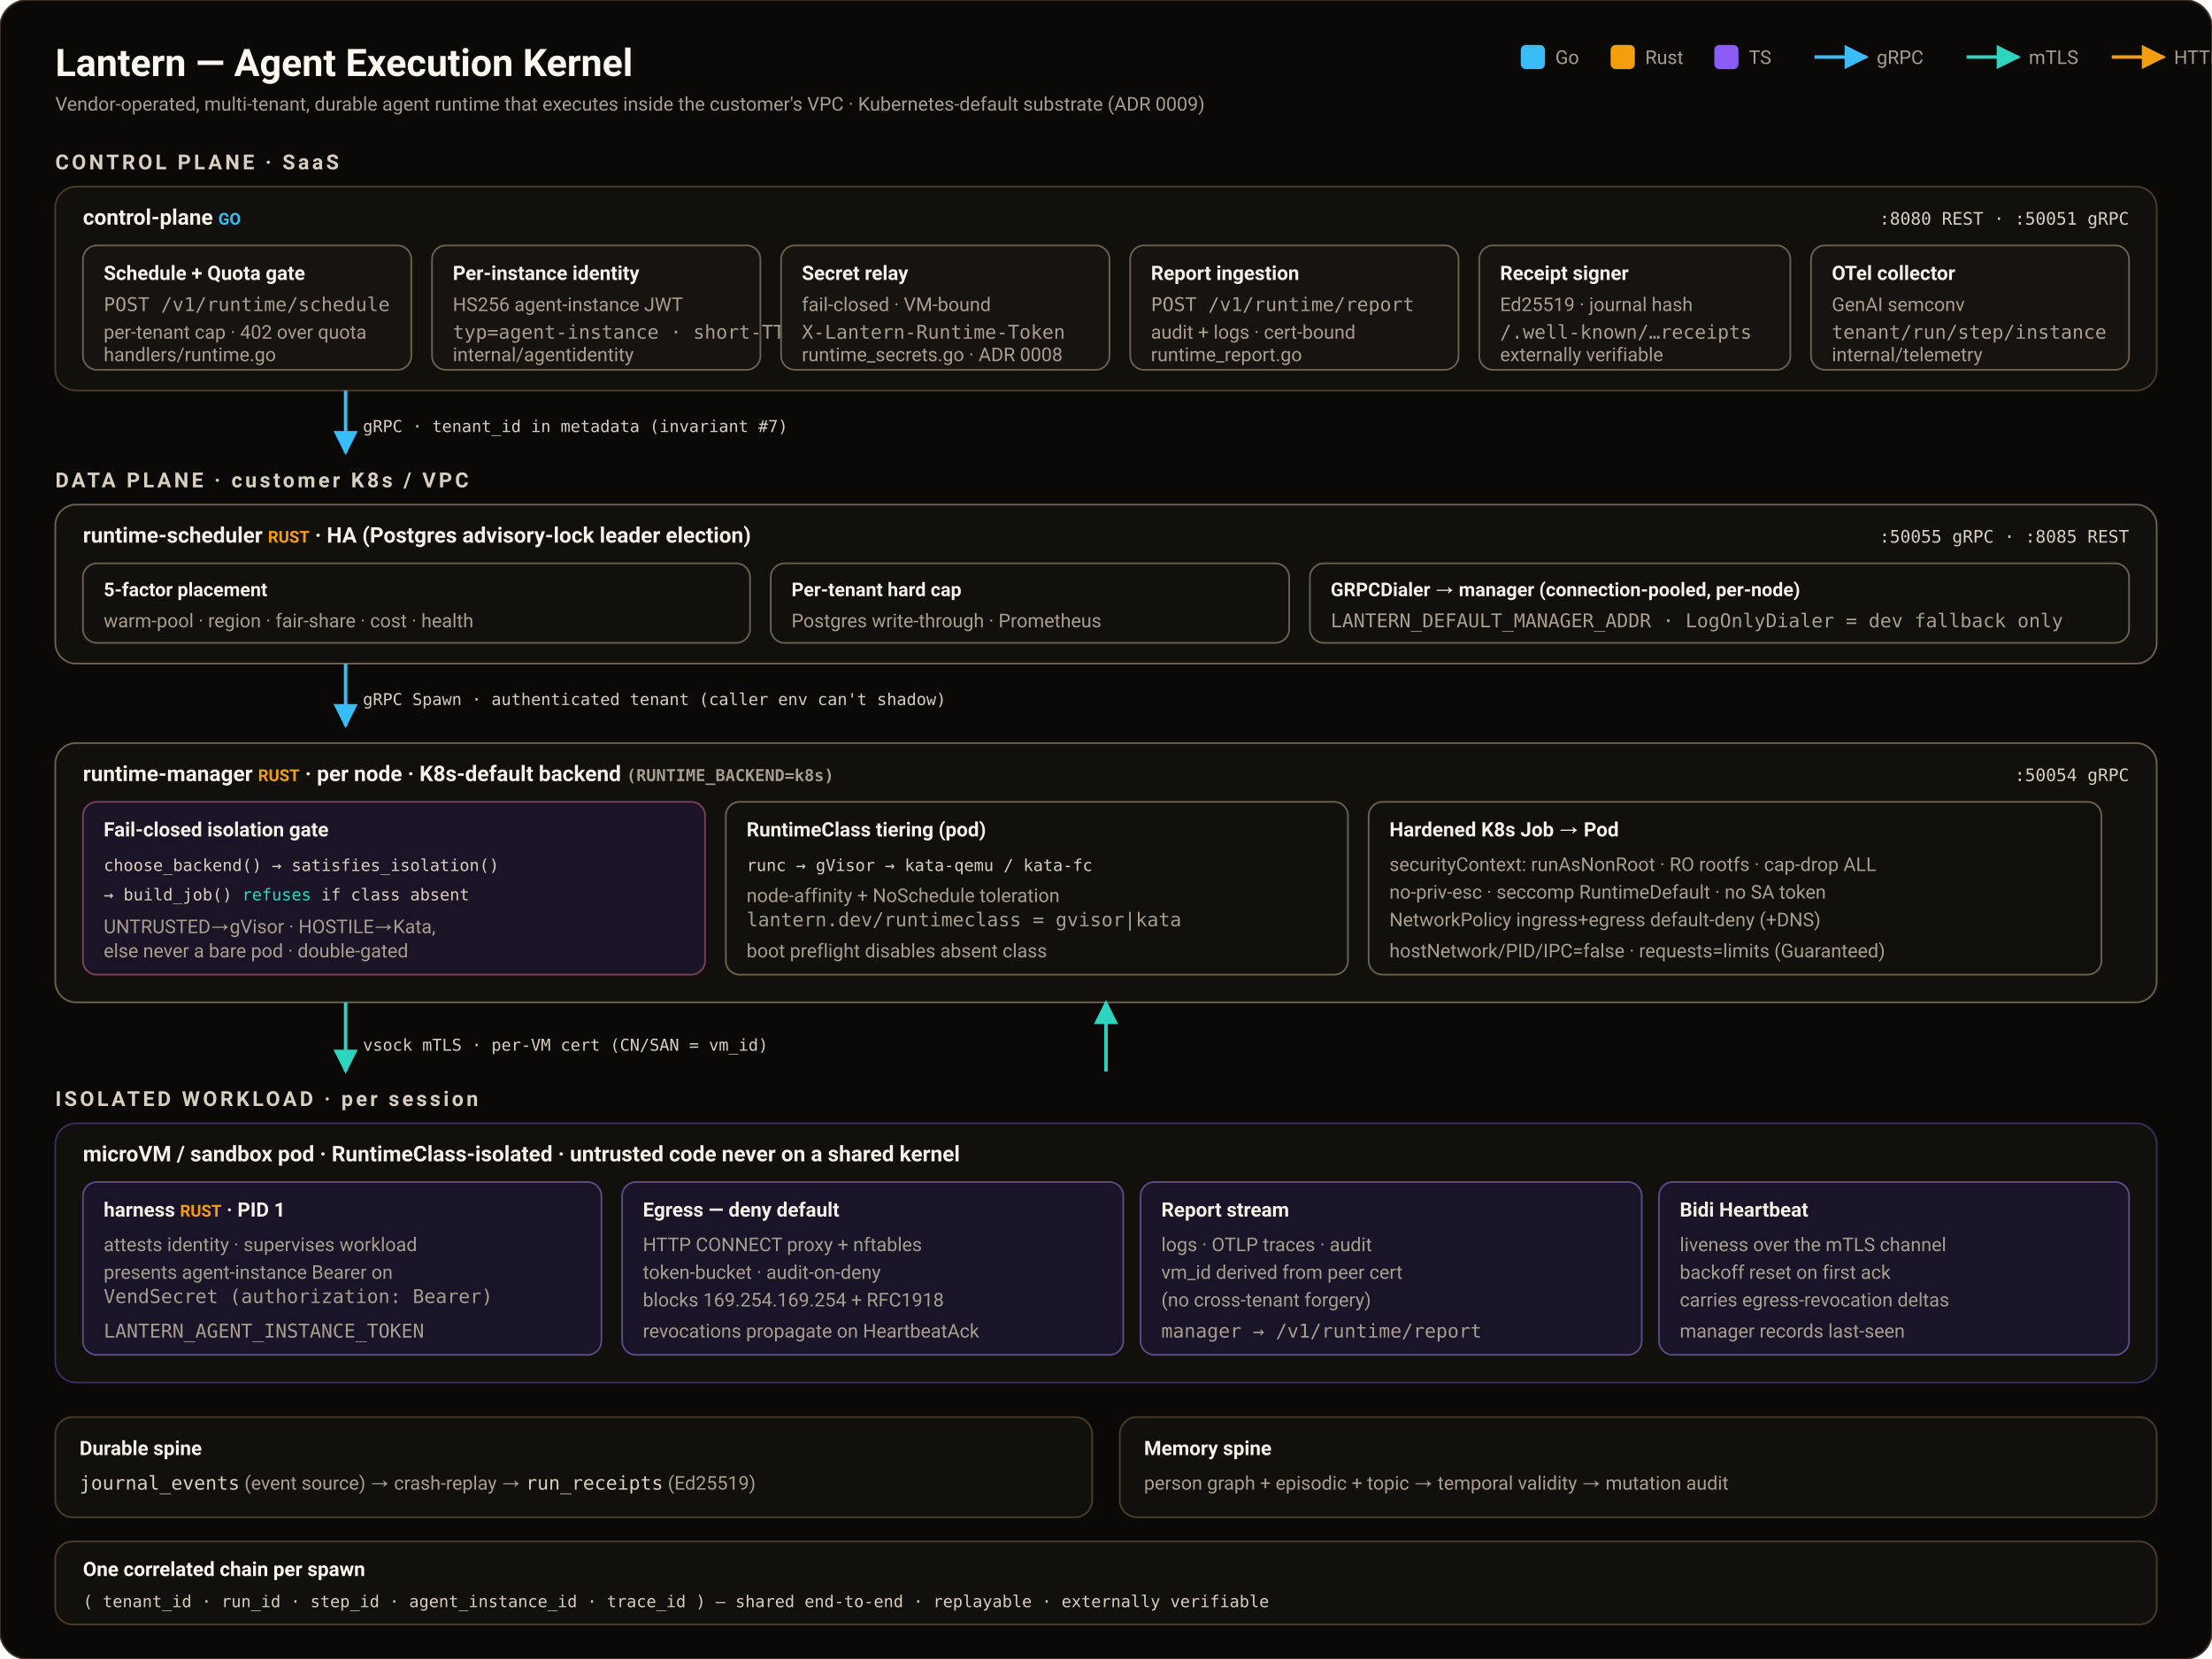
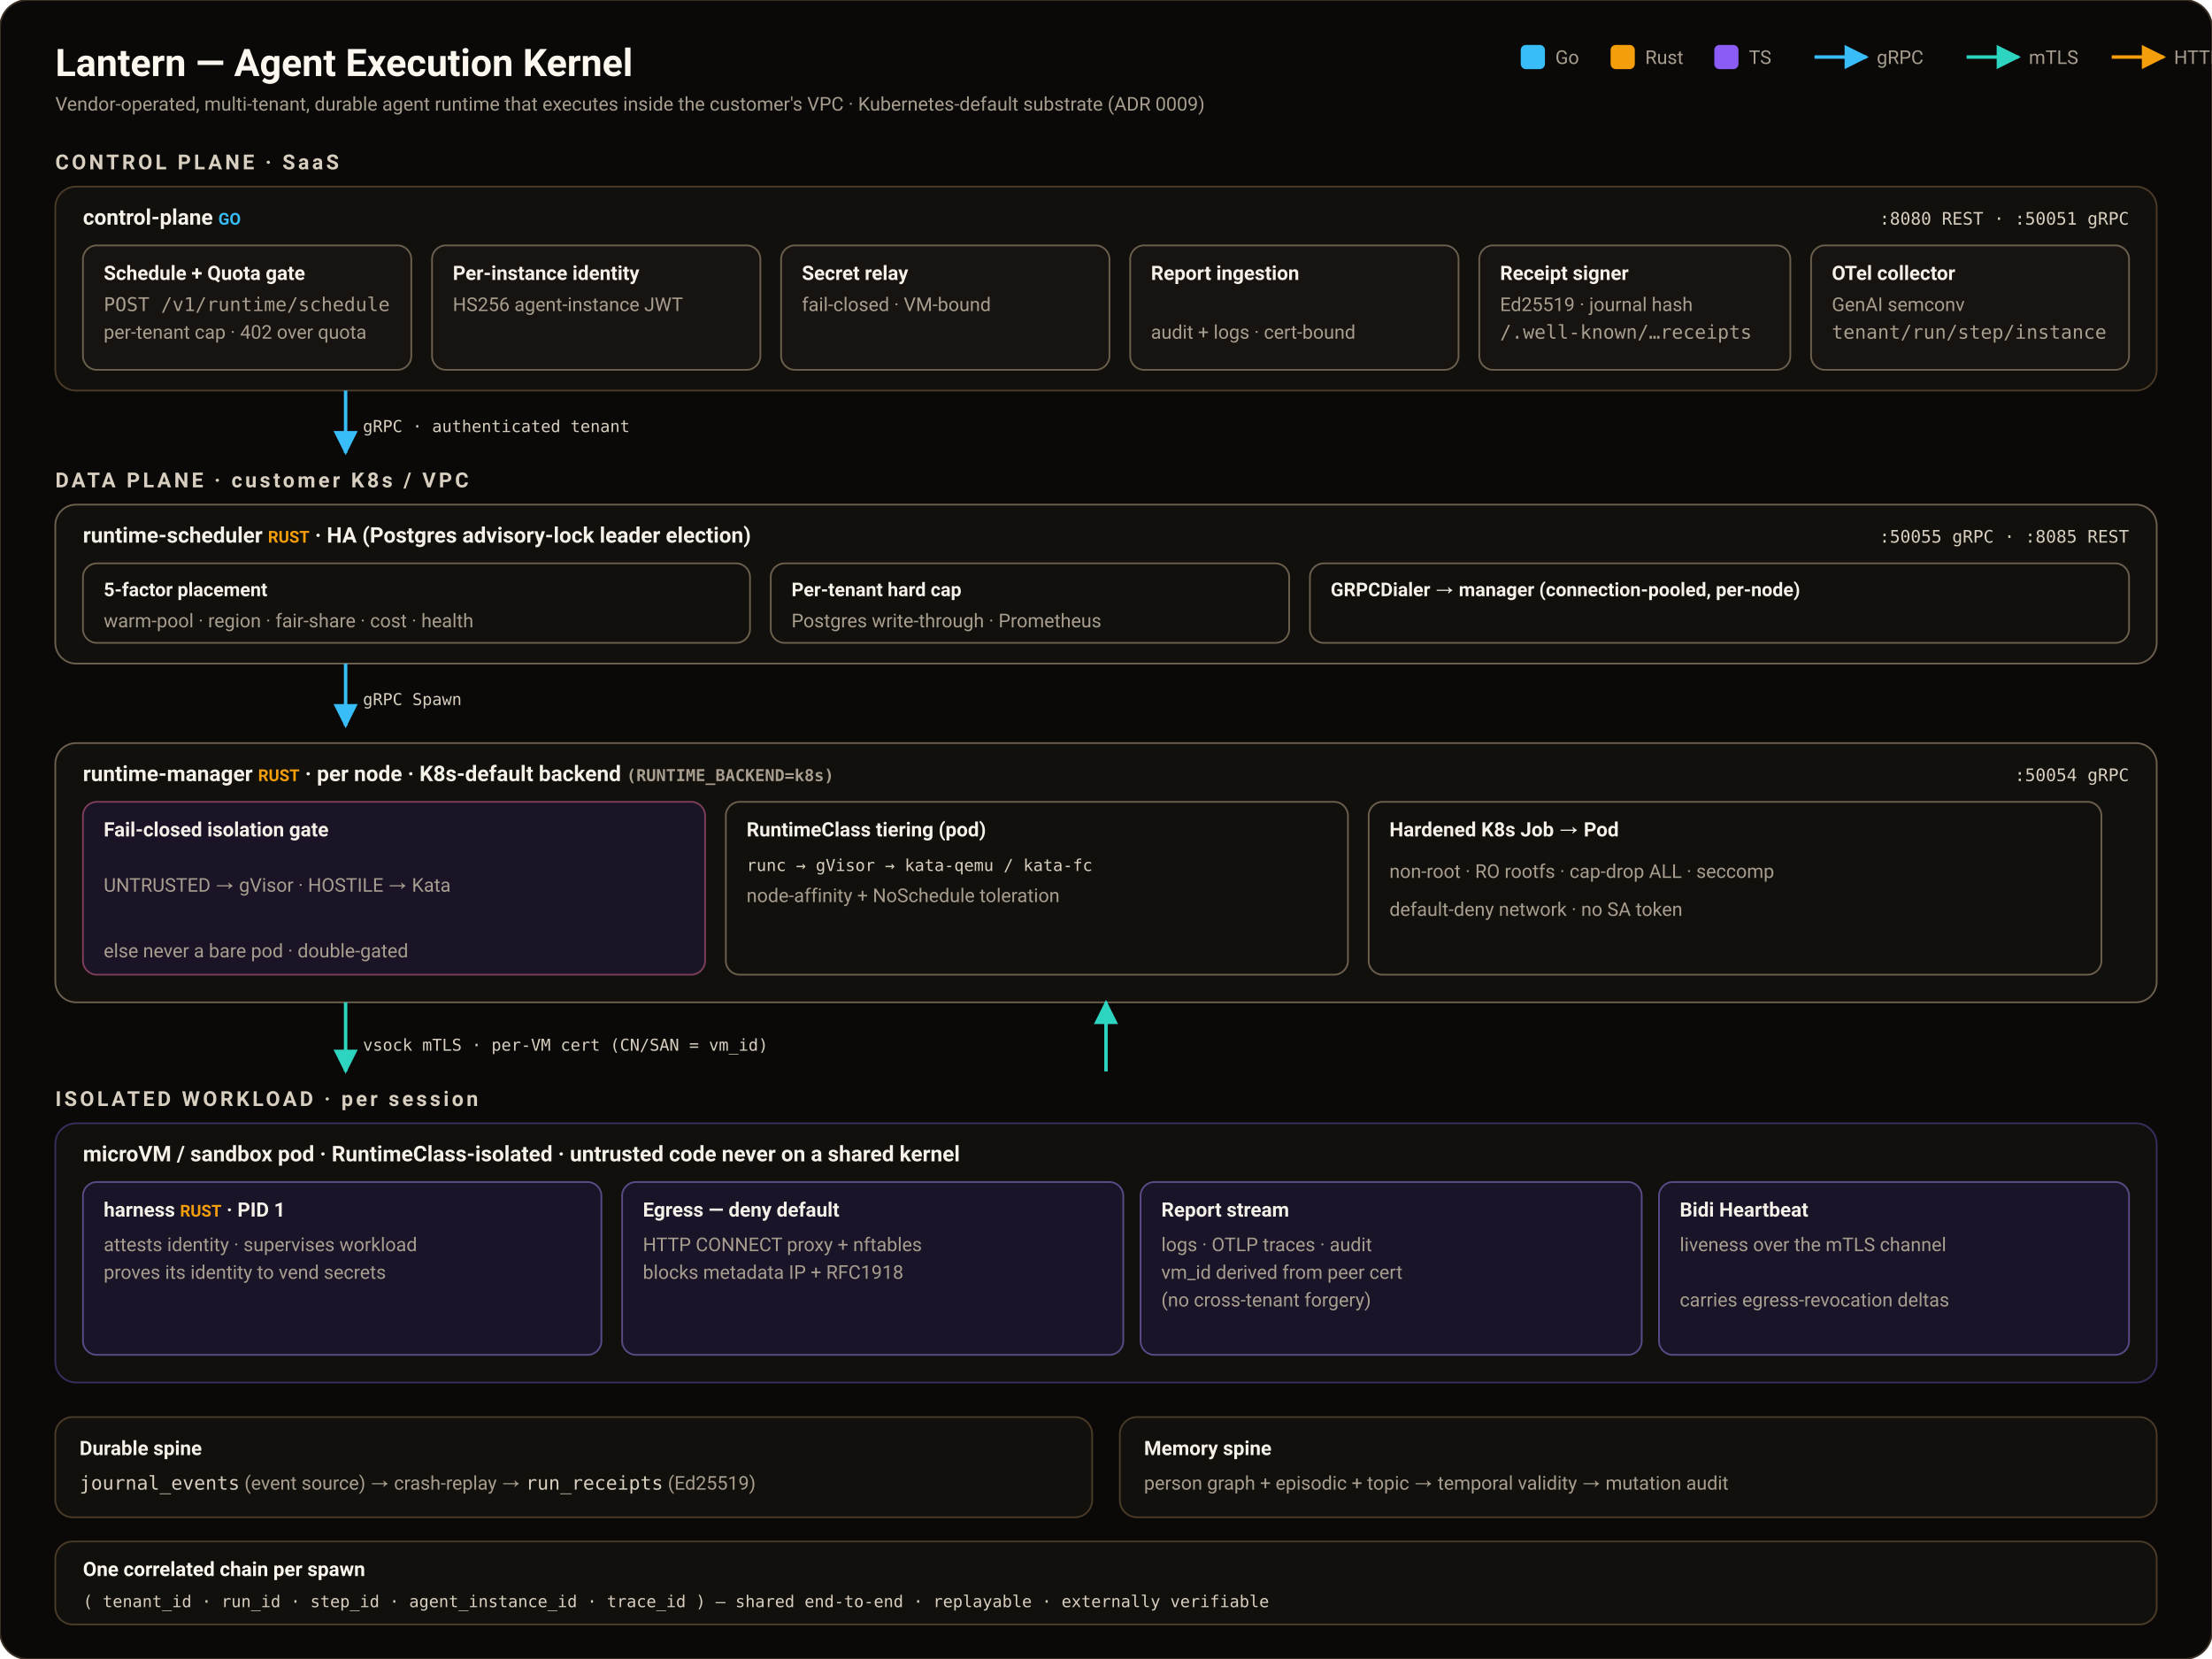
<svg xmlns="http://www.w3.org/2000/svg" width="1280" height="960" viewBox="0 0 1280 960" font-family="ui-sans-serif, system-ui, -apple-system, Segoe UI, Roboto, Helvetica, Arial, sans-serif" role="img" aria-label="Lantern agent runtime architecture — the Agent Execution Kernel">
  <defs>
    <marker id="g" viewBox="0 0 10 10" refX="9" refY="5" markerWidth="7" markerHeight="7" orient="auto-start-reverse">
      <path d="M0 0 L10 5 L0 10 z" fill="#38bdf8" />
    </marker>
    <marker id="m" viewBox="0 0 10 10" refX="9" refY="5" markerWidth="7" markerHeight="7" orient="auto-start-reverse">
      <path d="M0 0 L10 5 L0 10 z" fill="#2dd4bf" />
    </marker>
    <marker id="h" viewBox="0 0 10 10" refX="9" refY="5" markerWidth="7" markerHeight="7" orient="auto-start-reverse">
      <path d="M0 0 L10 5 L0 10 z" fill="#f59e0b" />
    </marker>
    <style>
      .t   { fill:#f5f0e8; }
      .sub { fill:#a89e8f; font-size:11px; }
      .h   { fill:#fdf8ef; font-weight:700; }
      .port{ fill:#d8cfc0; font-size:10px; font-family:ui-monospace,SFMono-Regular,Menlo,monospace; }
      .band{ fill:#d8cfc0; font-size:12px; font-weight:700; letter-spacing:.14em; }
      .lang{ font-size:9.5px; font-weight:700; }
      .mono{ font-family:ui-monospace,SFMono-Regular,Menlo,monospace; }
      .lbl { fill:#d8cfc0; font-size:9.5px; font-family:ui-monospace,Menlo,monospace; }
      .ok  { fill:#2dd4bf; }
    </style>
  </defs>
  <rect x="0" y="0" width="1280" height="960" rx="16" fill="#0a0908" />
  <rect x="0" y="0" width="1280" height="960" rx="16" fill="none" stroke="#3a2f24" />
  <text x="32" y="44" class="h" font-size="22">Lantern — Agent Execution Kernel</text>
  <text x="32" y="64" class="sub" font-size="12.5">Vendor-operated, multi-tenant, durable agent runtime that executes inside the customer's VPC · Kubernetes-default substrate (ADR 0009)</text>
  <g transform="translate(880,26)">
    <rect x="0" y="0" width="14" height="14" rx="3" fill="#38bdf8" />
    <text x="20" y="11" class="sub">Go</text>
    <rect x="52" y="0" width="14" height="14" rx="3" fill="#f59e0b" />
    <text x="72" y="11" class="sub">Rust</text>
    <rect x="112" y="0" width="14" height="14" rx="3" fill="#8b5cf6" />
    <text x="132" y="11" class="sub">TS</text>
    <line x1="170" y1="7" x2="200" y2="7" stroke="#38bdf8" stroke-width="2" marker-end="url(#g)" />
    <text x="206" y="11" class="sub">gRPC</text>
    <line x1="258" y1="7" x2="288" y2="7" stroke="#2dd4bf" stroke-width="2" marker-end="url(#m)" />
    <text x="294" y="11" class="sub">mTLS</text>
    <line x1="342" y1="7" x2="372" y2="7" stroke="#f59e0b" stroke-width="2" marker-end="url(#h)" />
    <text x="378" y="11" class="sub">HTTPS</text>
  </g>
  <text x="32" y="98" class="band">CONTROL PLANE · SaaS</text>
  <g transform="translate(32,108)">
    <rect x="0" y="0" width="1216" height="118" rx="12" fill="#12100c" stroke="#4a3b28" />
    <text x="16" y="22" class="t" font-size="12.5" font-weight="700">control-plane <tspan class="lang" fill="#38bdf8">GO</tspan>
    </text>
    <text x="1200" y="22" class="port" text-anchor="end">:8080 REST · :50051 gRPC</text>
    <g transform="translate(16,34)">
      <rect x="0" y="0" width="190" height="72" rx="8" fill="#171310" stroke="#6b5f4e" />
      <text x="12" y="20" class="t" font-size="11.5" font-weight="700">Schedule + Quota gate</text>
      <text x="12" y="38" class="sub mono" font-size="9.5">POST /v1/runtime/schedule</text>
      <text x="12" y="54" class="sub" font-size="10">per-tenant cap · 402 over quota</text>
-       <text x="12" y="67" class="sub" font-size="9.5">handlers/runtime.go</text>
      <rect x="202" y="0" width="190" height="72" rx="8" fill="#171310" stroke="#6b5f4e" />
      <text x="214" y="20" class="t" font-size="11.5" font-weight="700">Per-instance identity</text>
      <text x="214" y="38" class="sub" font-size="10">HS256 agent-instance JWT</text>
-       <text x="214" y="54" class="sub mono" font-size="9">typ=agent-instance · short-TTL</text>
-       <text x="214" y="67" class="sub" font-size="9.5">internal/agentidentity</text>
      <rect x="404" y="0" width="190" height="72" rx="8" fill="#171310" stroke="#6b5f4e" />
      <text x="416" y="20" class="t" font-size="11.5" font-weight="700">Secret relay</text>
      <text x="416" y="38" class="sub" font-size="10">fail-closed · VM-bound</text>
-       <text x="416" y="54" class="sub mono" font-size="9">X-Lantern-Runtime-Token</text>
-       <text x="416" y="67" class="sub" font-size="9.5">runtime_secrets.go · ADR 0008</text>
      <rect x="606" y="0" width="190" height="72" rx="8" fill="#171310" stroke="#6b5f4e" />
      <text x="618" y="20" class="t" font-size="11.5" font-weight="700">Report ingestion</text>
-       <text x="618" y="38" class="sub mono" font-size="9.5">POST /v1/runtime/report</text>
      <text x="618" y="54" class="sub" font-size="10">audit + logs · cert-bound</text>
-       <text x="618" y="67" class="sub" font-size="9.5">runtime_report.go</text>
      <rect x="808" y="0" width="180" height="72" rx="8" fill="#171310" stroke="#6b5f4e" />
      <text x="820" y="20" class="t" font-size="11.5" font-weight="700">Receipt signer</text>
      <text x="820" y="38" class="sub" font-size="10">Ed25519 · journal hash</text>
      <text x="820" y="54" class="sub mono" font-size="9">/.well-known/…receipts</text>
-       <text x="820" y="67" class="sub" font-size="9.5">externally verifiable</text>
      <rect x="1000" y="0" width="184" height="72" rx="8" fill="#171310" stroke="#6b5f4e" />
      <text x="1012" y="20" class="t" font-size="11.5" font-weight="700">OTel collector</text>
      <text x="1012" y="38" class="sub" font-size="10">GenAI semconv</text>
      <text x="1012" y="54" class="sub mono" font-size="9">tenant/run/step/instance</text>
-       <text x="1012" y="67" class="sub" font-size="9.5">internal/telemetry</text>
    </g>
  </g>
  <line x1="200" y1="226" x2="200" y2="262" stroke="#38bdf8" stroke-width="2" marker-end="url(#g)" />
-   <text x="210" y="250" class="lbl">gRPC · tenant_id in metadata (invariant #7)</text>
+   <text x="210" y="250" class="lbl">gRPC · authenticated tenant</text>
  <text x="32" y="282" class="band">DATA PLANE · customer K8s / VPC</text>
  <g transform="translate(32,292)">
    <rect x="0" y="0" width="1216" height="92" rx="12" fill="#12100c" stroke="#6b5f4e" />
    <text x="16" y="22" class="t" font-size="12.5" font-weight="700">runtime-scheduler <tspan class="lang" fill="#f59e0b">RUST</tspan>  ·  HA (Postgres advisory-lock leader election)</text>
    <text x="1200" y="22" class="port" text-anchor="end">:50055 gRPC · :8085 REST</text>
    <g transform="translate(16,34)">
      <rect x="0" y="0" width="386" height="46" rx="8" fill="#12100c" stroke="#6b5f4e" />
      <text x="12" y="19" class="t" font-size="11" font-weight="700">5-factor placement</text>
      <text x="12" y="37" class="sub" font-size="10">warm-pool · region · fair-share · cost · health</text>
      <rect x="398" y="0" width="300" height="46" rx="8" fill="#12100c" stroke="#6b5f4e" />
      <text x="410" y="19" class="t" font-size="11" font-weight="700">Per-tenant hard cap</text>
      <text x="410" y="37" class="sub" font-size="10">Postgres write-through · Prometheus</text>
      <rect x="710" y="0" width="474" height="46" rx="8" fill="#12100c" stroke="#6b5f4e" />
      <text x="722" y="19" class="t" font-size="11" font-weight="700">GRPCDialer → manager (connection-pooled, per-node)</text>
-       <text x="722" y="37" class="sub mono" font-size="9.5">LANTERN_DEFAULT_MANAGER_ADDR · LogOnlyDialer = dev fallback only</text>
    </g>
  </g>
  <line x1="200" y1="384" x2="200" y2="420" stroke="#38bdf8" stroke-width="2" marker-end="url(#g)" />
-   <text x="210" y="408" class="lbl">gRPC Spawn · authenticated tenant (caller env can't shadow)</text>
+   <text x="210" y="408" class="lbl">gRPC Spawn</text>
  <g transform="translate(32,430)">
    <rect x="0" y="0" width="1216" height="150" rx="12" fill="#12100c" stroke="#6b5f4e" />
    <text x="16" y="22" class="t" font-size="12.5" font-weight="700">runtime-manager <tspan class="lang" fill="#f59e0b">RUST</tspan>  ·  per node  ·  K8s-default backend <tspan class="mono" font-size="9.5" fill="#a89e8f">(RUNTIME_BACKEND=k8s)</tspan>
    </text>
    <text x="1200" y="22" class="port" text-anchor="end">:50054 gRPC</text>
    <g transform="translate(16,34)">
      <rect x="0" y="0" width="360" height="100" rx="8" fill="#1a1426" stroke="#7c3f5a" />
      <text x="12" y="20" class="t" font-size="11.5" font-weight="700">Fail-closed isolation gate</text>
-       <text x="12" y="40" class="lbl">choose_backend()  →  satisfies_isolation()</text>
-       <text x="12" y="57" class="lbl">→  build_job()  <tspan class="ok">refuses</tspan> if class absent</text>
-       <text x="12" y="76" class="sub" font-size="10">UNTRUSTED→gVisor · HOSTILE→Kata,</text>
+       <text x="12" y="52" class="sub" font-size="10">UNTRUSTED → gVisor · HOSTILE → Kata</text>
      <text x="12" y="90" class="sub" font-size="10">else never a bare pod · double-gated</text>
    </g>
    <g transform="translate(388,34)">
      <rect x="0" y="0" width="360" height="100" rx="8" fill="#12100c" stroke="#6b5f4e" />
      <text x="12" y="20" class="t" font-size="11.5" font-weight="700">RuntimeClass tiering (pod)</text>
      <text x="12" y="40" class="lbl">runc → gVisor → kata-qemu / kata-fc</text>
      <text x="12" y="58" class="sub" font-size="10">node-affinity + NoSchedule toleration</text>
-       <text x="12" y="72" class="sub mono" font-size="9">lantern.dev/runtimeclass = gvisor|kata</text>
-       <text x="12" y="90" class="sub" font-size="10">boot preflight disables absent class</text>
    </g>
    <g transform="translate(760,34)">
      <rect x="0" y="0" width="424" height="100" rx="8" fill="#12100c" stroke="#6b5f4e" />
      <text x="12" y="20" class="t" font-size="11.5" font-weight="700">Hardened K8s Job → Pod</text>
-       <text x="12" y="40" class="sub" font-size="10">securityContext: runAsNonRoot · RO rootfs · cap-drop ALL</text>
-       <text x="12" y="56" class="sub" font-size="10">no-priv-esc · seccomp RuntimeDefault · no SA token</text>
-       <text x="12" y="72" class="sub" font-size="10">NetworkPolicy ingress+egress default-deny (+DNS)</text>
-       <text x="12" y="90" class="sub" font-size="10">hostNetwork/PID/IPC=false · requests=limits (Guaranteed)</text>
+       <text x="12" y="44" class="sub" font-size="10">non-root · RO rootfs · cap-drop ALL · seccomp</text>
+       <text x="12" y="66" class="sub" font-size="10">default-deny network · no SA token</text>
    </g>
  </g>
  <line x1="200" y1="580" x2="200" y2="620" stroke="#2dd4bf" stroke-width="2" marker-end="url(#m)" />
  <line x1="640" y1="620" x2="640" y2="580" stroke="#2dd4bf" stroke-width="2" marker-end="url(#m)" />
  <text x="210" y="608" class="lbl" fill="#2dd4bf">vsock mTLS · per-VM cert (CN/SAN = vm_id)</text>
  <text x="32" y="640" class="band">ISOLATED WORKLOAD · per session</text>
  <g transform="translate(32,650)">
    <rect x="0" y="0" width="1216" height="150" rx="12" fill="#12100c" stroke="#3a2c5e" />
    <text x="16" y="22" class="t" font-size="12.5" font-weight="700">microVM / sandbox pod  ·  RuntimeClass-isolated  ·  untrusted code never on a shared kernel</text>
    <g transform="translate(16,34)">
      <rect x="0" y="0" width="300" height="100" rx="8" fill="#191427" stroke="#5b4a86" />
      <text x="12" y="20" class="t" font-size="11.5" font-weight="700">harness <tspan class="lang" fill="#f59e0b">RUST</tspan> · PID 1</text>
      <text x="12" y="40" class="sub" font-size="10">attests identity · supervises workload</text>
-       <text x="12" y="56" class="sub" font-size="10">presents agent-instance Bearer on</text>
-       <text x="12" y="70" class="sub mono" font-size="9">VendSecret (authorization: Bearer)</text>
-       <text x="12" y="90" class="sub mono" font-size="9">LANTERN_AGENT_INSTANCE_TOKEN</text>
+       <text x="12" y="56" class="sub" font-size="10">proves its identity to vend secrets</text>
      <rect x="312" y="0" width="290" height="100" rx="8" fill="#191427" stroke="#5b4a86" />
      <text x="324" y="20" class="t" font-size="11.5" font-weight="700">Egress — deny default</text>
      <text x="324" y="40" class="sub" font-size="10">HTTP CONNECT proxy + nftables</text>
-       <text x="324" y="56" class="sub" font-size="10">token-bucket · audit-on-deny</text>
-       <text x="324" y="72" class="sub" font-size="10">blocks 169.254.169.254 + RFC1918</text>
-       <text x="324" y="90" class="sub" font-size="10">revocations propagate on HeartbeatAck</text>
+       <text x="324" y="56" class="sub" font-size="10">blocks metadata IP + RFC1918</text>
      <rect x="612" y="0" width="290" height="100" rx="8" fill="#191427" stroke="#5b4a86" />
      <text x="624" y="20" class="t" font-size="11.5" font-weight="700">Report stream</text>
      <text x="624" y="40" class="sub" font-size="10">logs · OTLP traces · audit</text>
      <text x="624" y="56" class="sub" font-size="10">vm_id derived from peer cert</text>
      <text x="624" y="72" class="sub" font-size="10">(no cross-tenant forgery)</text>
-       <text x="624" y="90" class="sub mono" font-size="9">manager → /v1/runtime/report</text>
      <rect x="912" y="0" width="272" height="100" rx="8" fill="#191427" stroke="#5b4a86" />
      <text x="924" y="20" class="t" font-size="11.5" font-weight="700">Bidi Heartbeat</text>
      <text x="924" y="40" class="sub" font-size="10">liveness over the mTLS channel</text>
-       <text x="924" y="56" class="sub" font-size="10">backoff reset on first ack</text>
      <text x="924" y="72" class="sub" font-size="10">carries egress-revocation deltas</text>
-       <text x="924" y="90" class="sub" font-size="10">manager records last-seen</text>
    </g>
  </g>
  <g transform="translate(32,820)">
    <rect x="0" y="0" width="600" height="58" rx="10" fill="#12100c" stroke="#4a3b28" />
    <text x="14" y="22" class="t" font-size="11.5" font-weight="700">Durable spine</text>
    <text x="14" y="42" class="sub" font-size="10.5">
      <tspan class="mono" fill="#d8cfc0">journal_events</tspan> (event source) → crash-replay → <tspan class="mono" fill="#d8cfc0">run_receipts</tspan> (Ed25519)</text>
    <rect x="616" y="0" width="600" height="58" rx="10" fill="#12100c" stroke="#4a3b28" />
    <text x="630" y="22" class="t" font-size="11.5" font-weight="700">Memory spine</text>
    <text x="630" y="42" class="sub" font-size="10.5">person graph + episodic + topic → temporal validity → mutation audit</text>
  </g>
  <g transform="translate(32,892)">
    <rect x="0" y="0" width="1216" height="48" rx="10" fill="#12100c" stroke="#4a3b28" />
    <text x="16" y="20" class="h" font-size="11.5">One correlated chain per spawn</text>
    <text x="16" y="38" class="lbl" fill="#d8cfc0">( tenant_id · run_id · step_id · agent_instance_id · trace_id )  —  shared end-to-end · replayable · externally verifiable</text>
  </g>
</svg>
